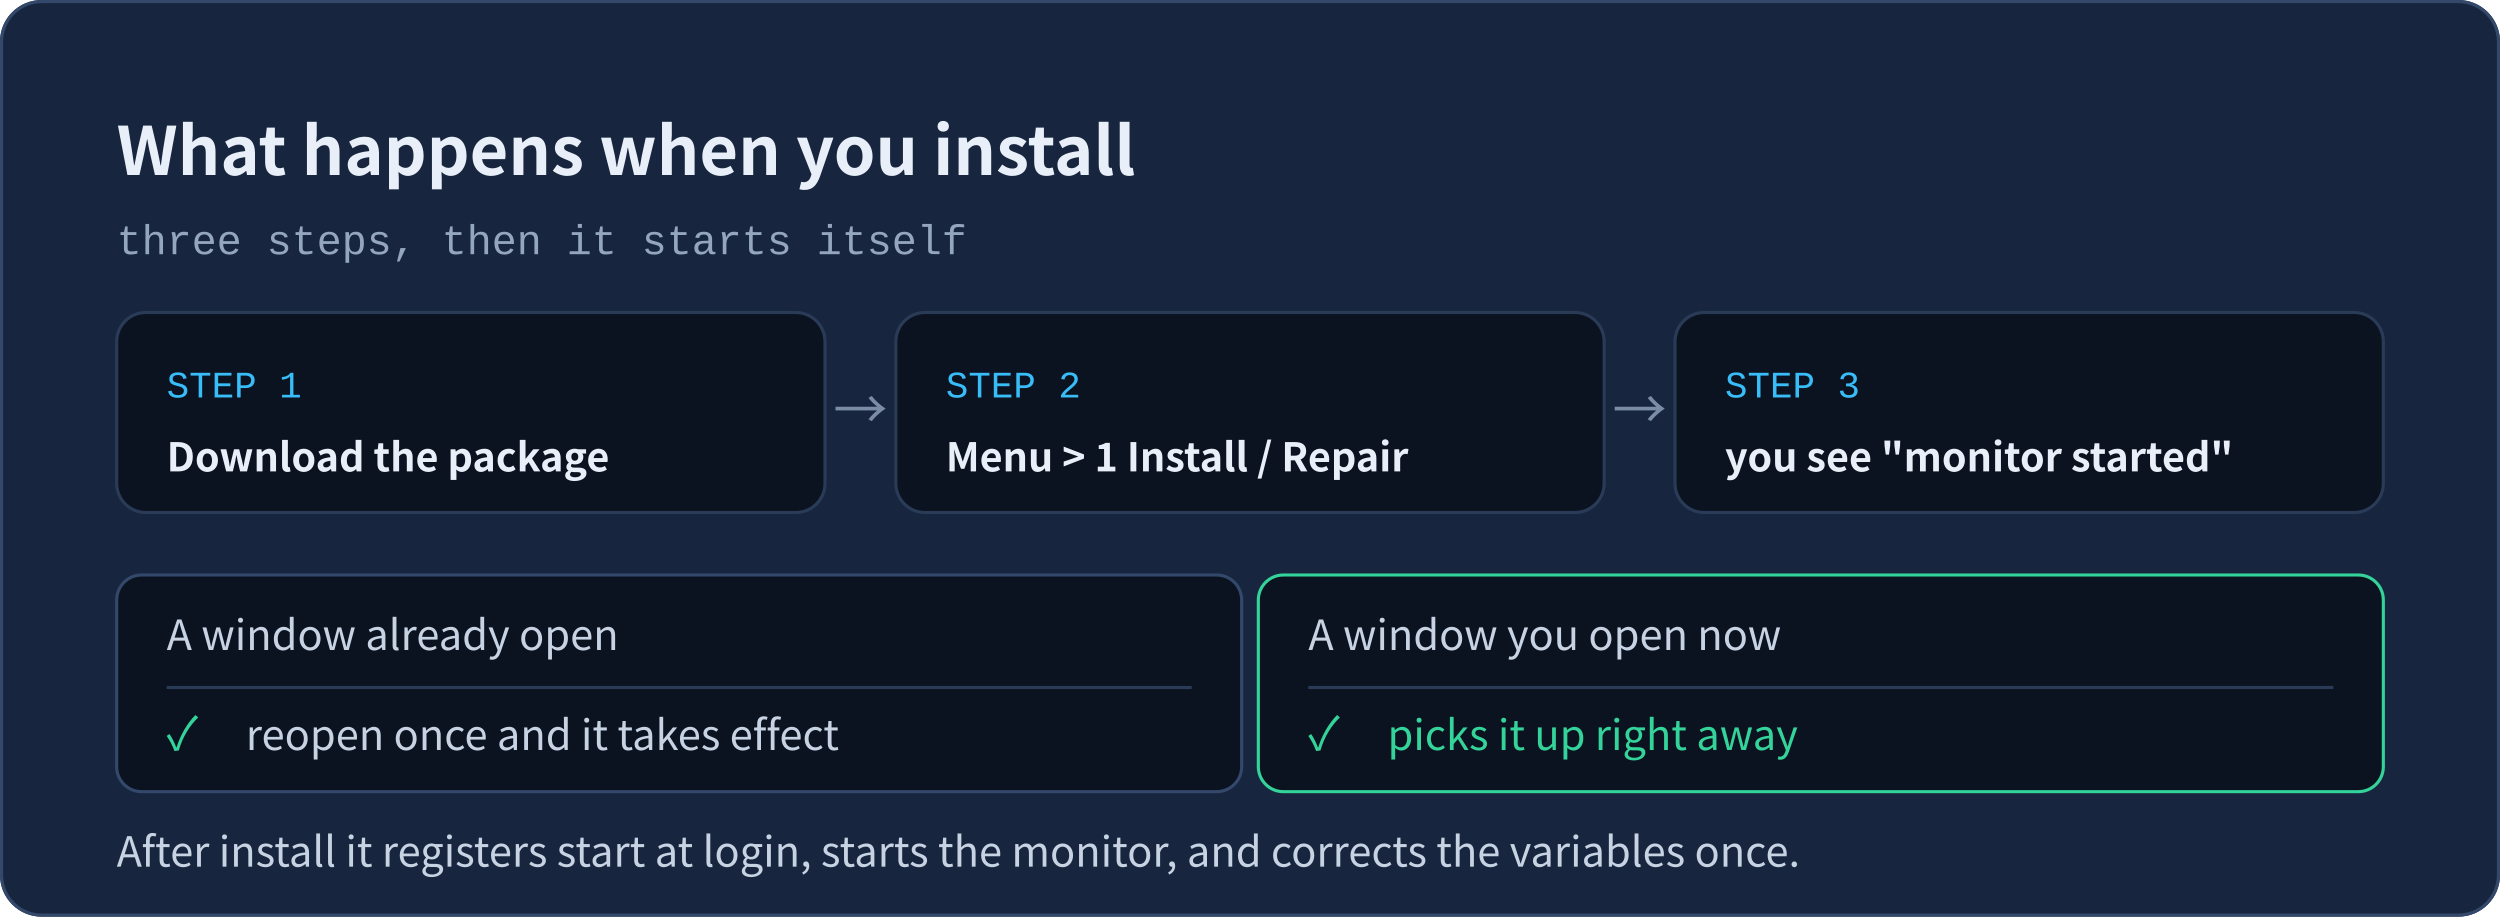
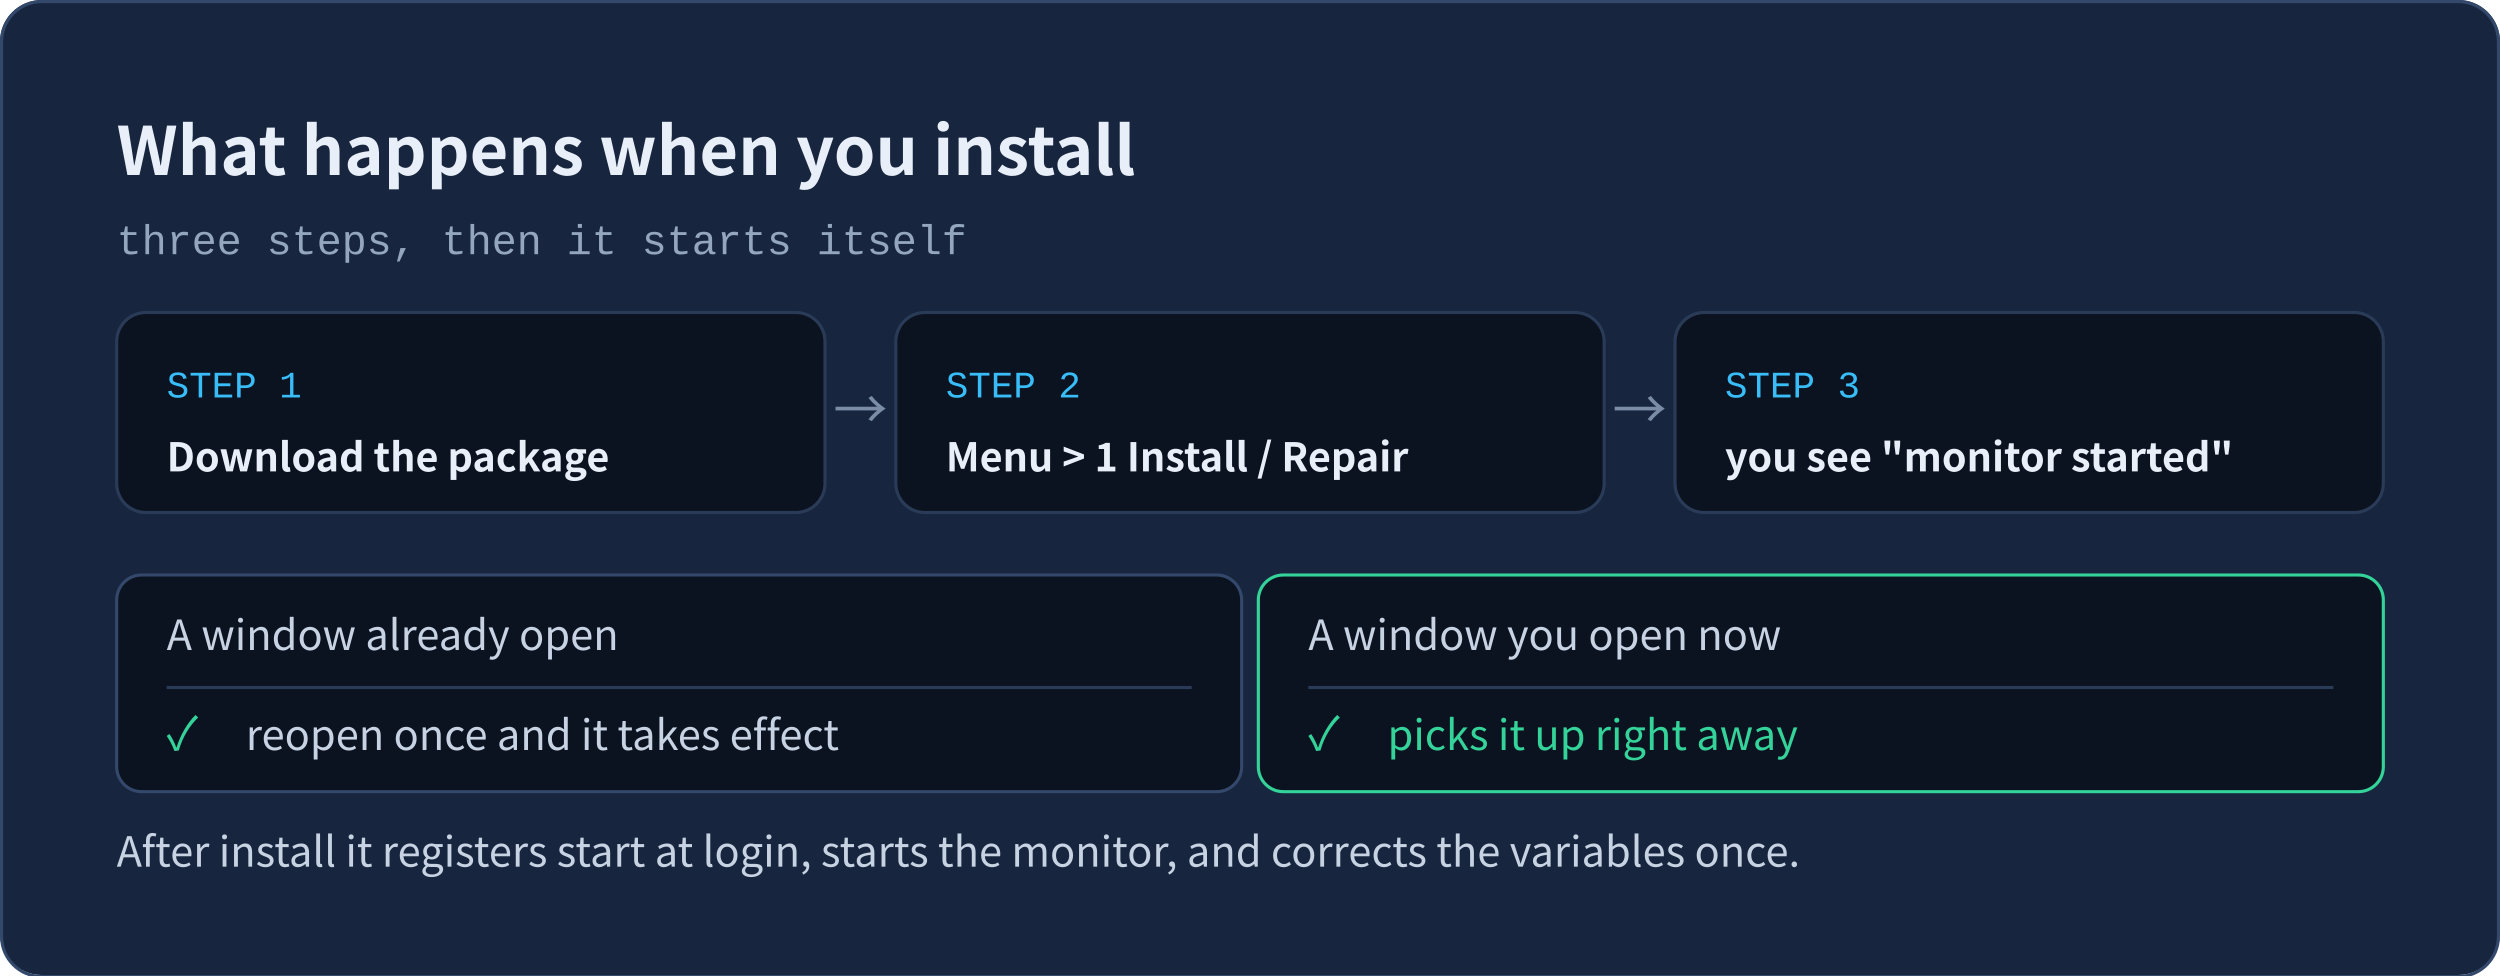
- <svg xmlns="http://www.w3.org/2000/svg" width="1200" height="440" viewBox="0 0 1200 440" role="img" aria-labelledby="firstTitle firstDesc" font-family="-apple-system, BlinkMacSystemFont, 'Segoe UI', 'PingFang SC', 'Noto Sans CJK SC', sans-serif">
-   <rect width="1200" height="440" rx="20" fill="#17263E" />
-   <rect x="0.75" y="0.75" width="1198.5" height="438.5" rx="19.25" fill="none" stroke="#33486B" stroke-width="1.5" />
+ <svg xmlns="http://www.w3.org/2000/svg" width="1200" height="468" viewBox="0 0 1200 468" role="img" aria-labelledby="firstTitle firstDesc" font-family="-apple-system, BlinkMacSystemFont, 'Segoe UI', 'PingFang SC', 'Noto Sans CJK SC', sans-serif">
+   <rect width="1200" height="468" rx="20" fill="#17263E" />
+   <rect x="0.75" y="0.75" width="1198.5" height="468" rx="19.25" fill="none" stroke="#33486B" stroke-width="1.5" />
  <g id="heading">
    <text x="56" y="84" font-size="32" font-weight="700" fill="#E9EFF8">What happens when you install</text>
    <text x="56" y="122" font-family="ui-monospace, SFMono-Regular, Menlo, Consolas, 'Liberation Mono', monospace" font-size="20" fill="#94A6BE">three steps, then it starts itself</text>
  </g>
  <g id="steps">
    <rect x="56" y="150" width="340" height="96" rx="14" fill="#0B1220" stroke="#2A3B58" stroke-width="1.5" />
    <text x="80" y="186" dominant-baseline="central" font-family="ui-monospace, SFMono-Regular, Menlo, Consolas, 'Liberation Mono', monospace" font-size="18" fill="#38BDF8">STEP 1</text>
    <text x="80" y="218" dominant-baseline="central" font-size="19" font-weight="700" fill="#E9EFF8">Download the package</text>
    <rect x="430" y="150" width="340" height="96" rx="14" fill="#0B1220" stroke="#2A3B58" stroke-width="1.5" />
    <text x="454" y="186" dominant-baseline="central" font-family="ui-monospace, SFMono-Regular, Menlo, Consolas, 'Liberation Mono', monospace" font-size="18" fill="#38BDF8">STEP 2</text>
    <text x="454" y="218" dominant-baseline="central" font-size="19" font-weight="700" fill="#E9EFF8">Menu &gt; 1 Install / Repair</text>
    <rect x="804" y="150" width="340" height="96" rx="14" fill="#0B1220" stroke="#2A3B58" stroke-width="1.5" />
    <text x="828" y="186" dominant-baseline="central" font-family="ui-monospace, SFMono-Regular, Menlo, Consolas, 'Liberation Mono', monospace" font-size="18" fill="#38BDF8">STEP 3</text>
    <text x="828" y="218" dominant-baseline="central" font-size="19" font-weight="700" fill="#E9EFF8">you see "monitor started"</text>
  </g>
  <g id="steparrows" font-size="26" fill="#7A8CA6" text-anchor="middle">
    <text x="413" y="206">→</text>
    <text x="787" y="206">→</text>
  </g>
  <g id="windows">
    <rect x="56" y="276" width="540" height="104" rx="12" fill="#0B1220" stroke="#33486B" stroke-width="1.5" />
    <text x="80" y="312" font-size="20" fill="#C7D3E3">A window already open</text>
    <path d="M80 330H572" fill="none" stroke="#2A3B58" stroke-width="1.5" />
    <text x="80" y="360" font-size="22" fill="#34D399">✓</text>
    <text x="118" y="360" font-size="20" fill="#C7D3E3">reopen once and it takes effect</text>
    <rect x="604" y="276" width="540" height="104" rx="12" fill="#0B1220" stroke="#34D399" stroke-width="1.5" />
    <text x="628" y="312" font-size="20" fill="#C7D3E3">A window you open now</text>
    <path d="M628 330H1120" fill="none" stroke="#2A3B58" stroke-width="1.5" />
    <text x="628" y="360" font-size="22" fill="#34D399">✓</text>
    <text x="666" y="360" font-size="20" fill="#34D399">picks it up right away</text>
  </g>
  <text x="56" y="416" font-size="20" fill="#C7D3E3">After install it registers start at login, starts the monitor, and corrects the variables once.</text>
</svg>
